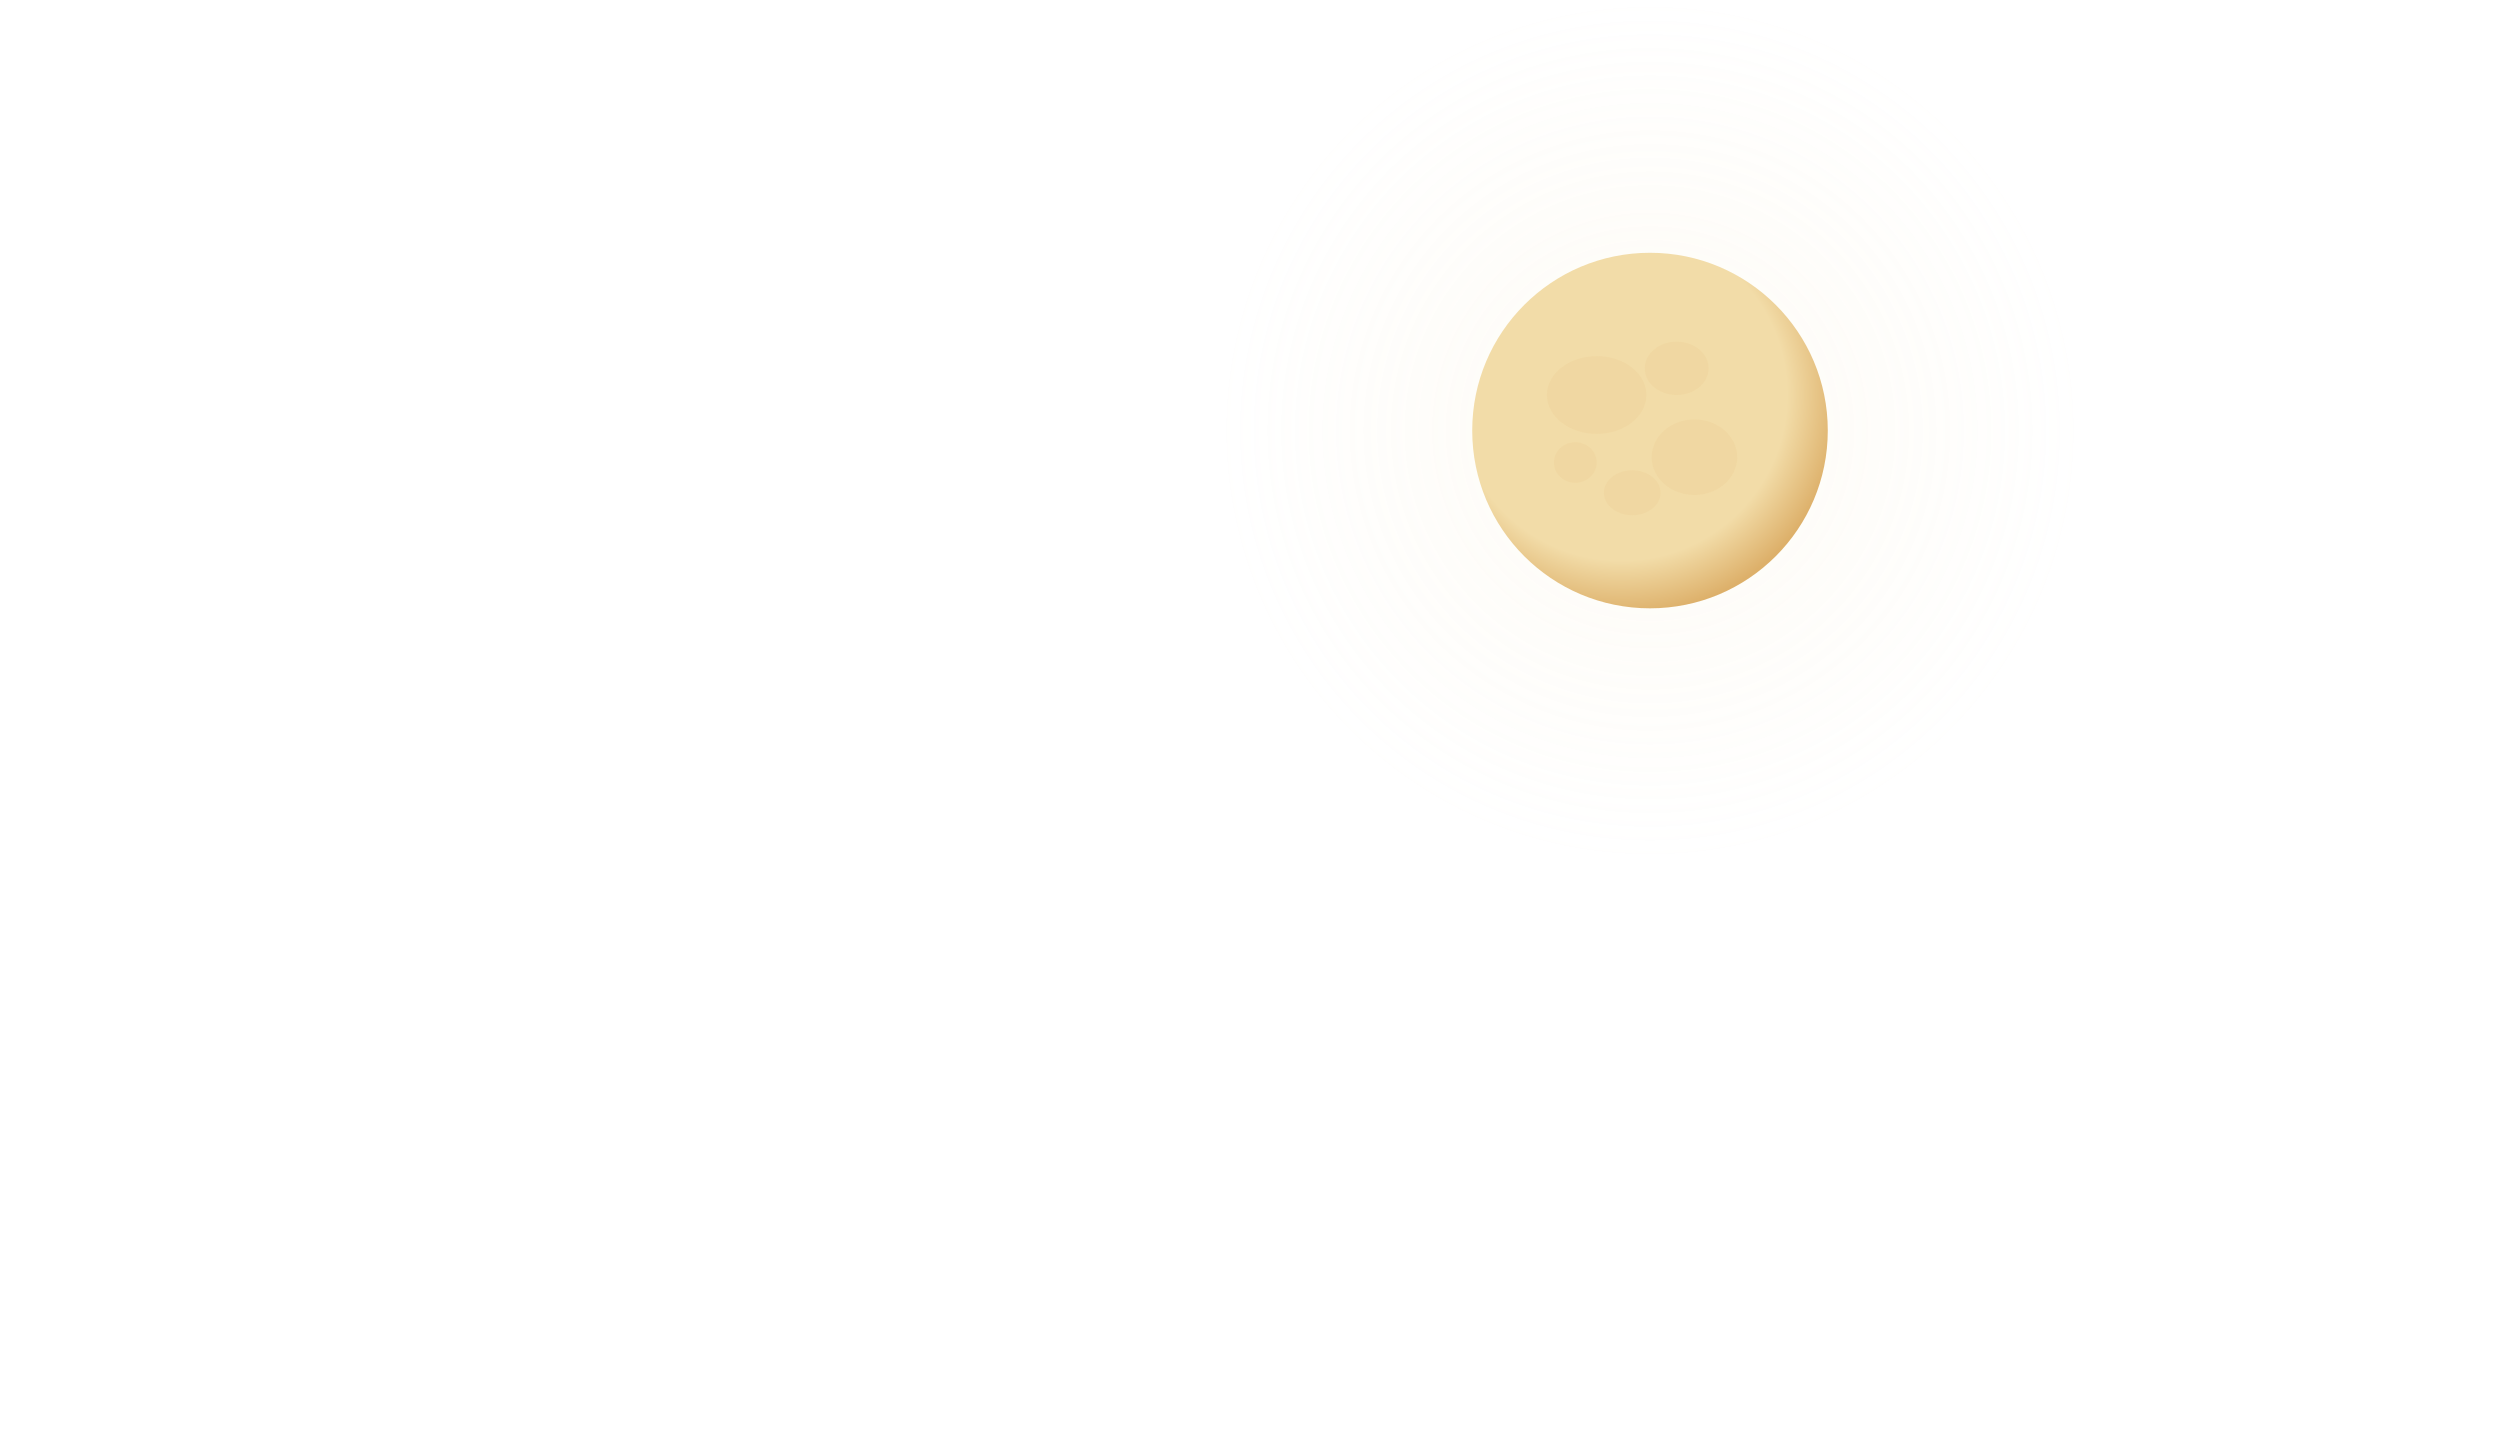
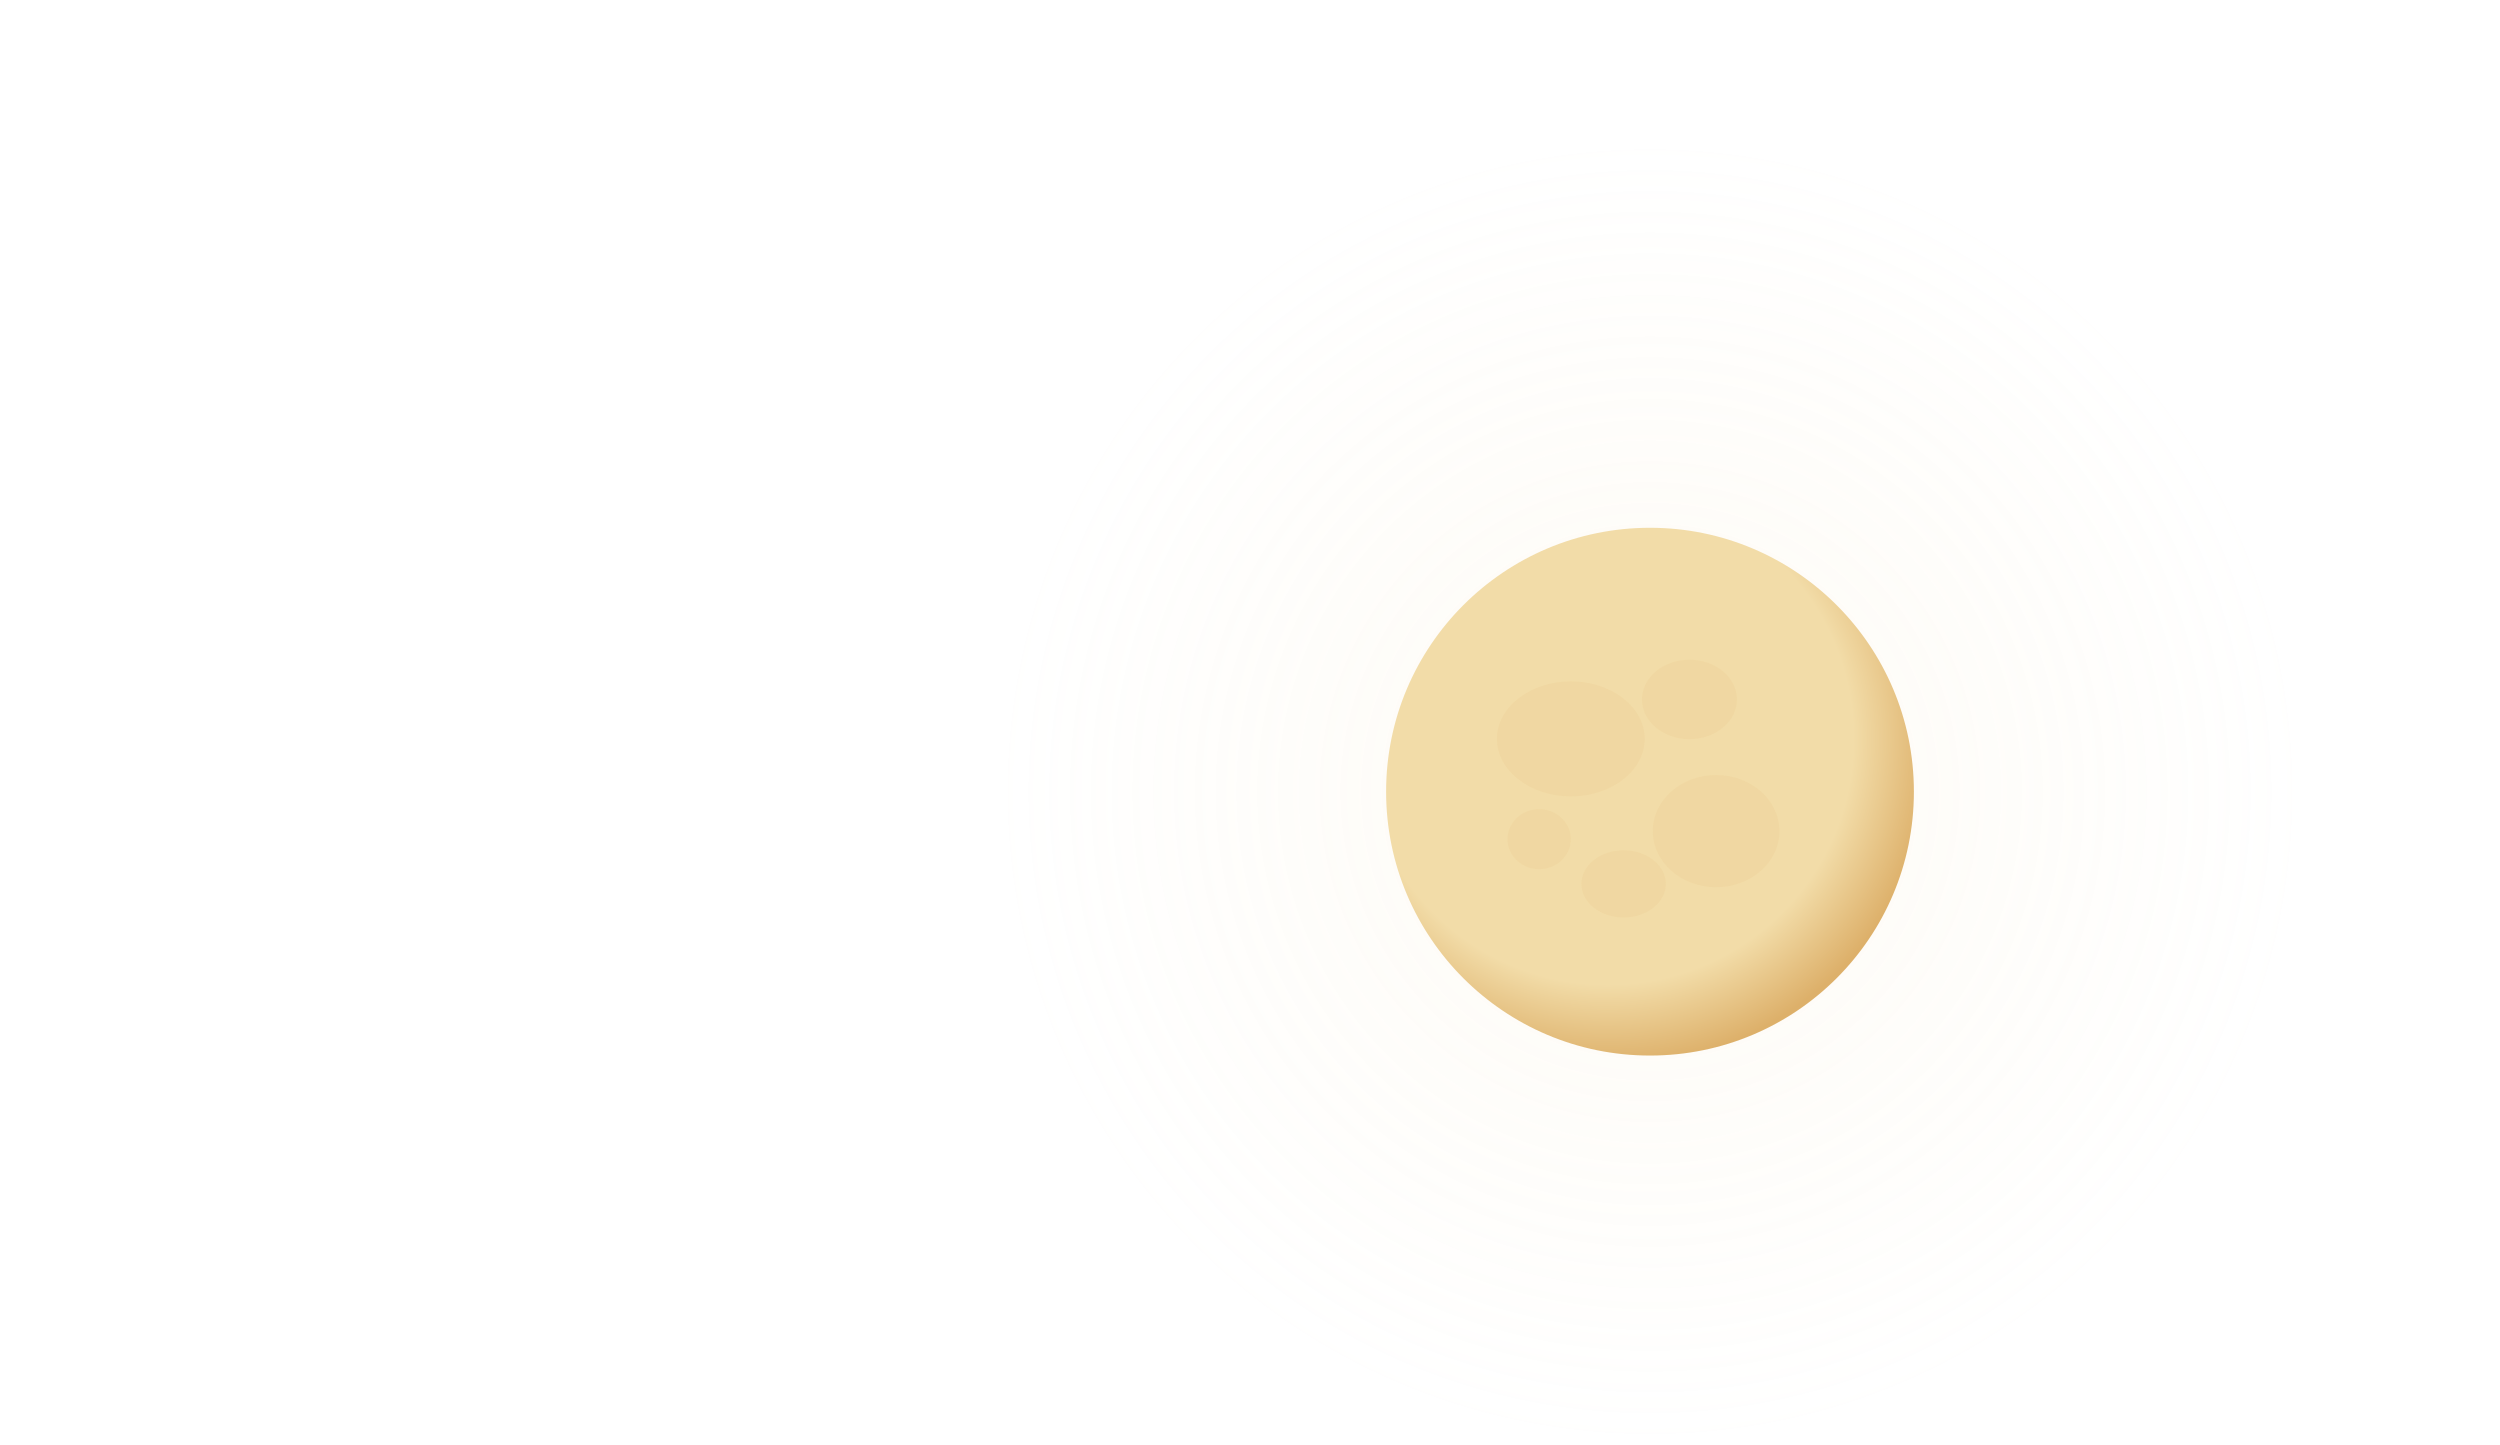
<svg xmlns="http://www.w3.org/2000/svg" width="900" height="520" viewBox="0 0 900 520">
  <defs>
    <radialGradient id="moon" cx="0.42" cy="0.4" r="0.62">
      <stop offset="0" stop-color="#F2DCA8" />
      <stop offset="0.75" stop-color="#F2DCA8" />
      <stop offset="1" stop-color="#DDB06A" />
    </radialGradient>
    <radialGradient id="ember">
      <stop offset="0" stop-color="#F09A3E" stop-opacity="0.55" />
      <stop offset="1" stop-color="#F09A3E" stop-opacity="0" />
    </radialGradient>
    <linearGradient id="mist" x1="0" y1="0" x2="0" y2="1">
      <stop offset="0" stop-color="#B9B3D6" stop-opacity="0" />
      <stop offset="0.55" stop-color="#B9B3D6" stop-opacity="0.07" />
      <stop offset="1" stop-color="#B9B3D6" stop-opacity="0" />
    </linearGradient>
  </defs>
  <defs>
-     <radialGradient id="halo" gradientUnits="userSpaceOnUse" cx="594" cy="155" r="155">
+     <radialGradient id="halo" gradientUnits="userSpaceOnUse" cx="594" cy="285" r="235">
      <stop offset="0" stop-color="#F2DCA8" stop-opacity="0.26" />
      <stop offset="0.35" stop-color="#F2DCA8" stop-opacity="0.08" />
      <stop offset="1" stop-color="#F2DCA8" stop-opacity="0" />
    </radialGradient>
  </defs>
  <rect width="900" height="520" fill="url(#halo)" />
-   <circle cx="594" cy="155" r="64" fill="url(#moon)" />
-   <ellipse cx="574.8" cy="142.2" rx="17.9" ry="14" fill="#DDB06A" fill-opacity="0.1" />
-   <ellipse cx="603.6" cy="132.6" rx="11.5" ry="9.6" fill="#DDB06A" fill-opacity="0.1" />
-   <ellipse cx="610" cy="164.6" rx="15.4" ry="13.6" fill="#DDB06A" fill-opacity="0.1" />
-   <ellipse cx="587.6" cy="177.4" rx="10.2" ry="8.1" fill="#DDB06A" fill-opacity="0.1" />
-   <ellipse cx="567.1" cy="166.5" rx="7.7" ry="7.3" fill="#DDB06A" fill-opacity="0.1" />
+   <circle cx="594" cy="285" r="95" fill="url(#moon)" />
+   <ellipse cx="565.5" cy="266" rx="26.6" ry="20.7" fill="#DDB06A" fill-opacity="0.1" />
+   <ellipse cx="608.2" cy="251.8" rx="17.1" ry="14.3" fill="#DDB06A" fill-opacity="0.1" />
+   <ellipse cx="617.8" cy="299.2" rx="22.8" ry="20.2" fill="#DDB06A" fill-opacity="0.1" />
+   <ellipse cx="584.5" cy="318.2" rx="15.2" ry="12.1" fill="#DDB06A" fill-opacity="0.1" />
+   <ellipse cx="554.1" cy="302.1" rx="11.4" ry="10.8" fill="#DDB06A" fill-opacity="0.1" />
</svg>
